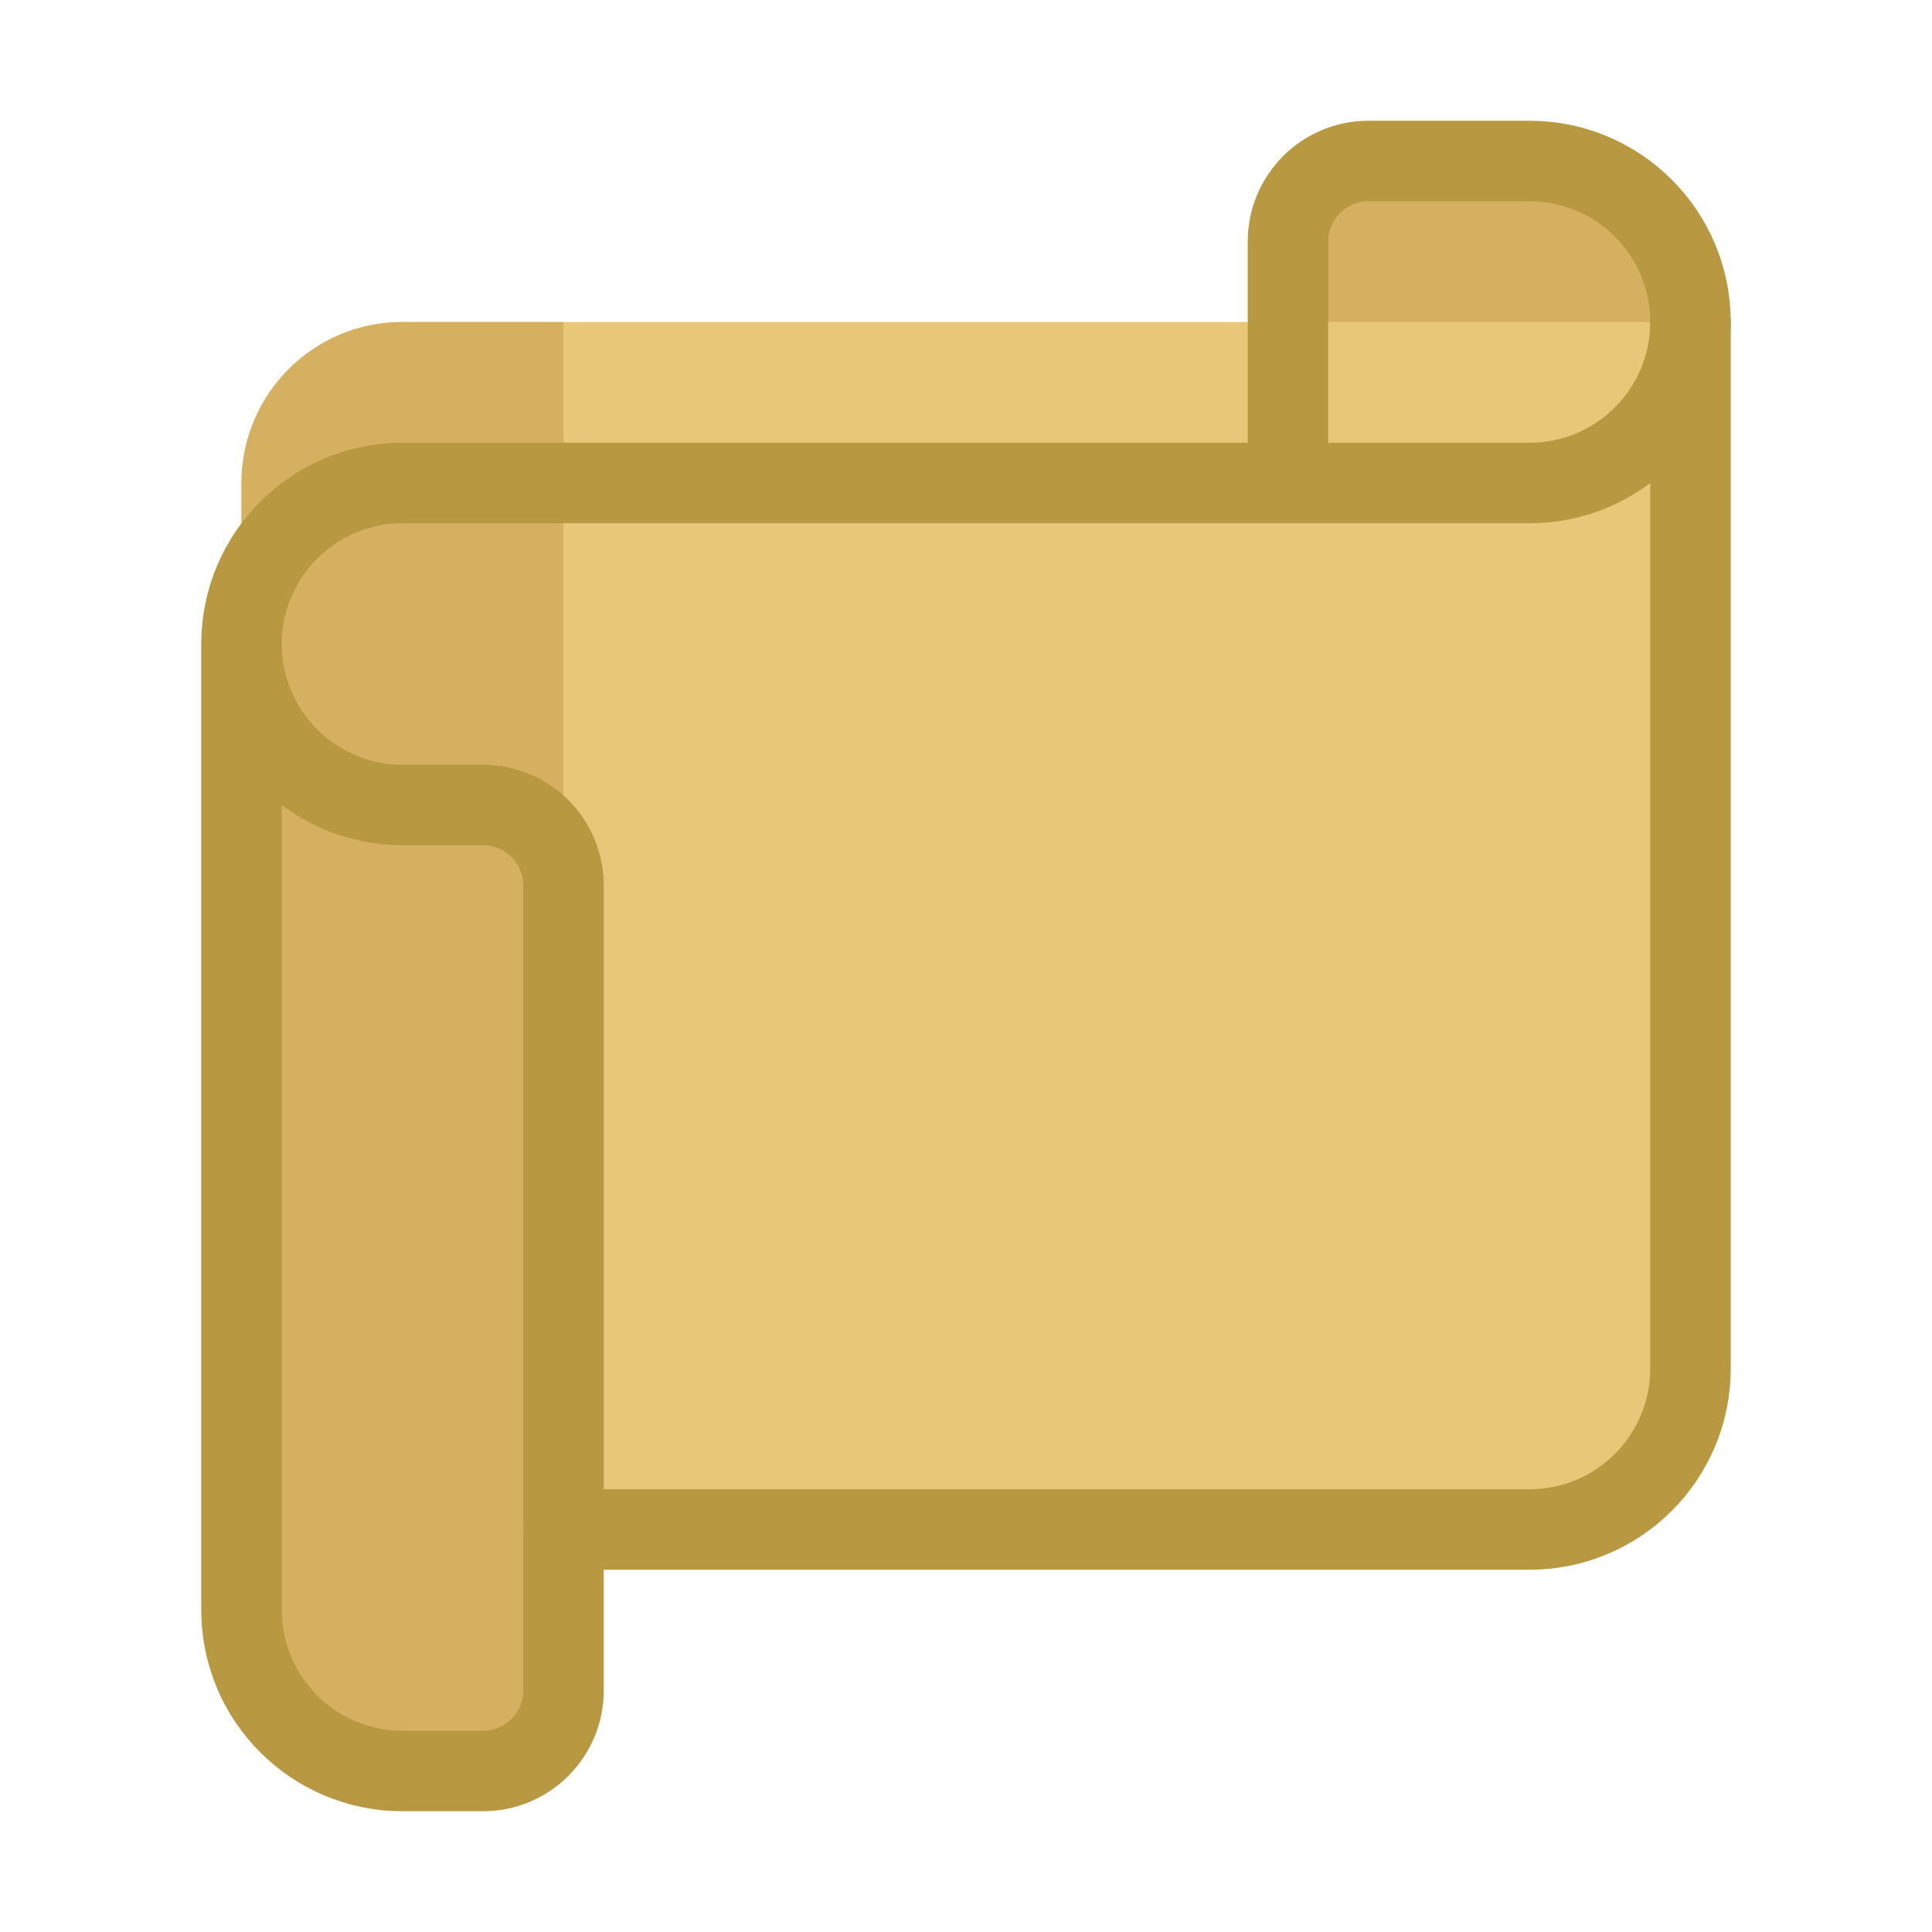
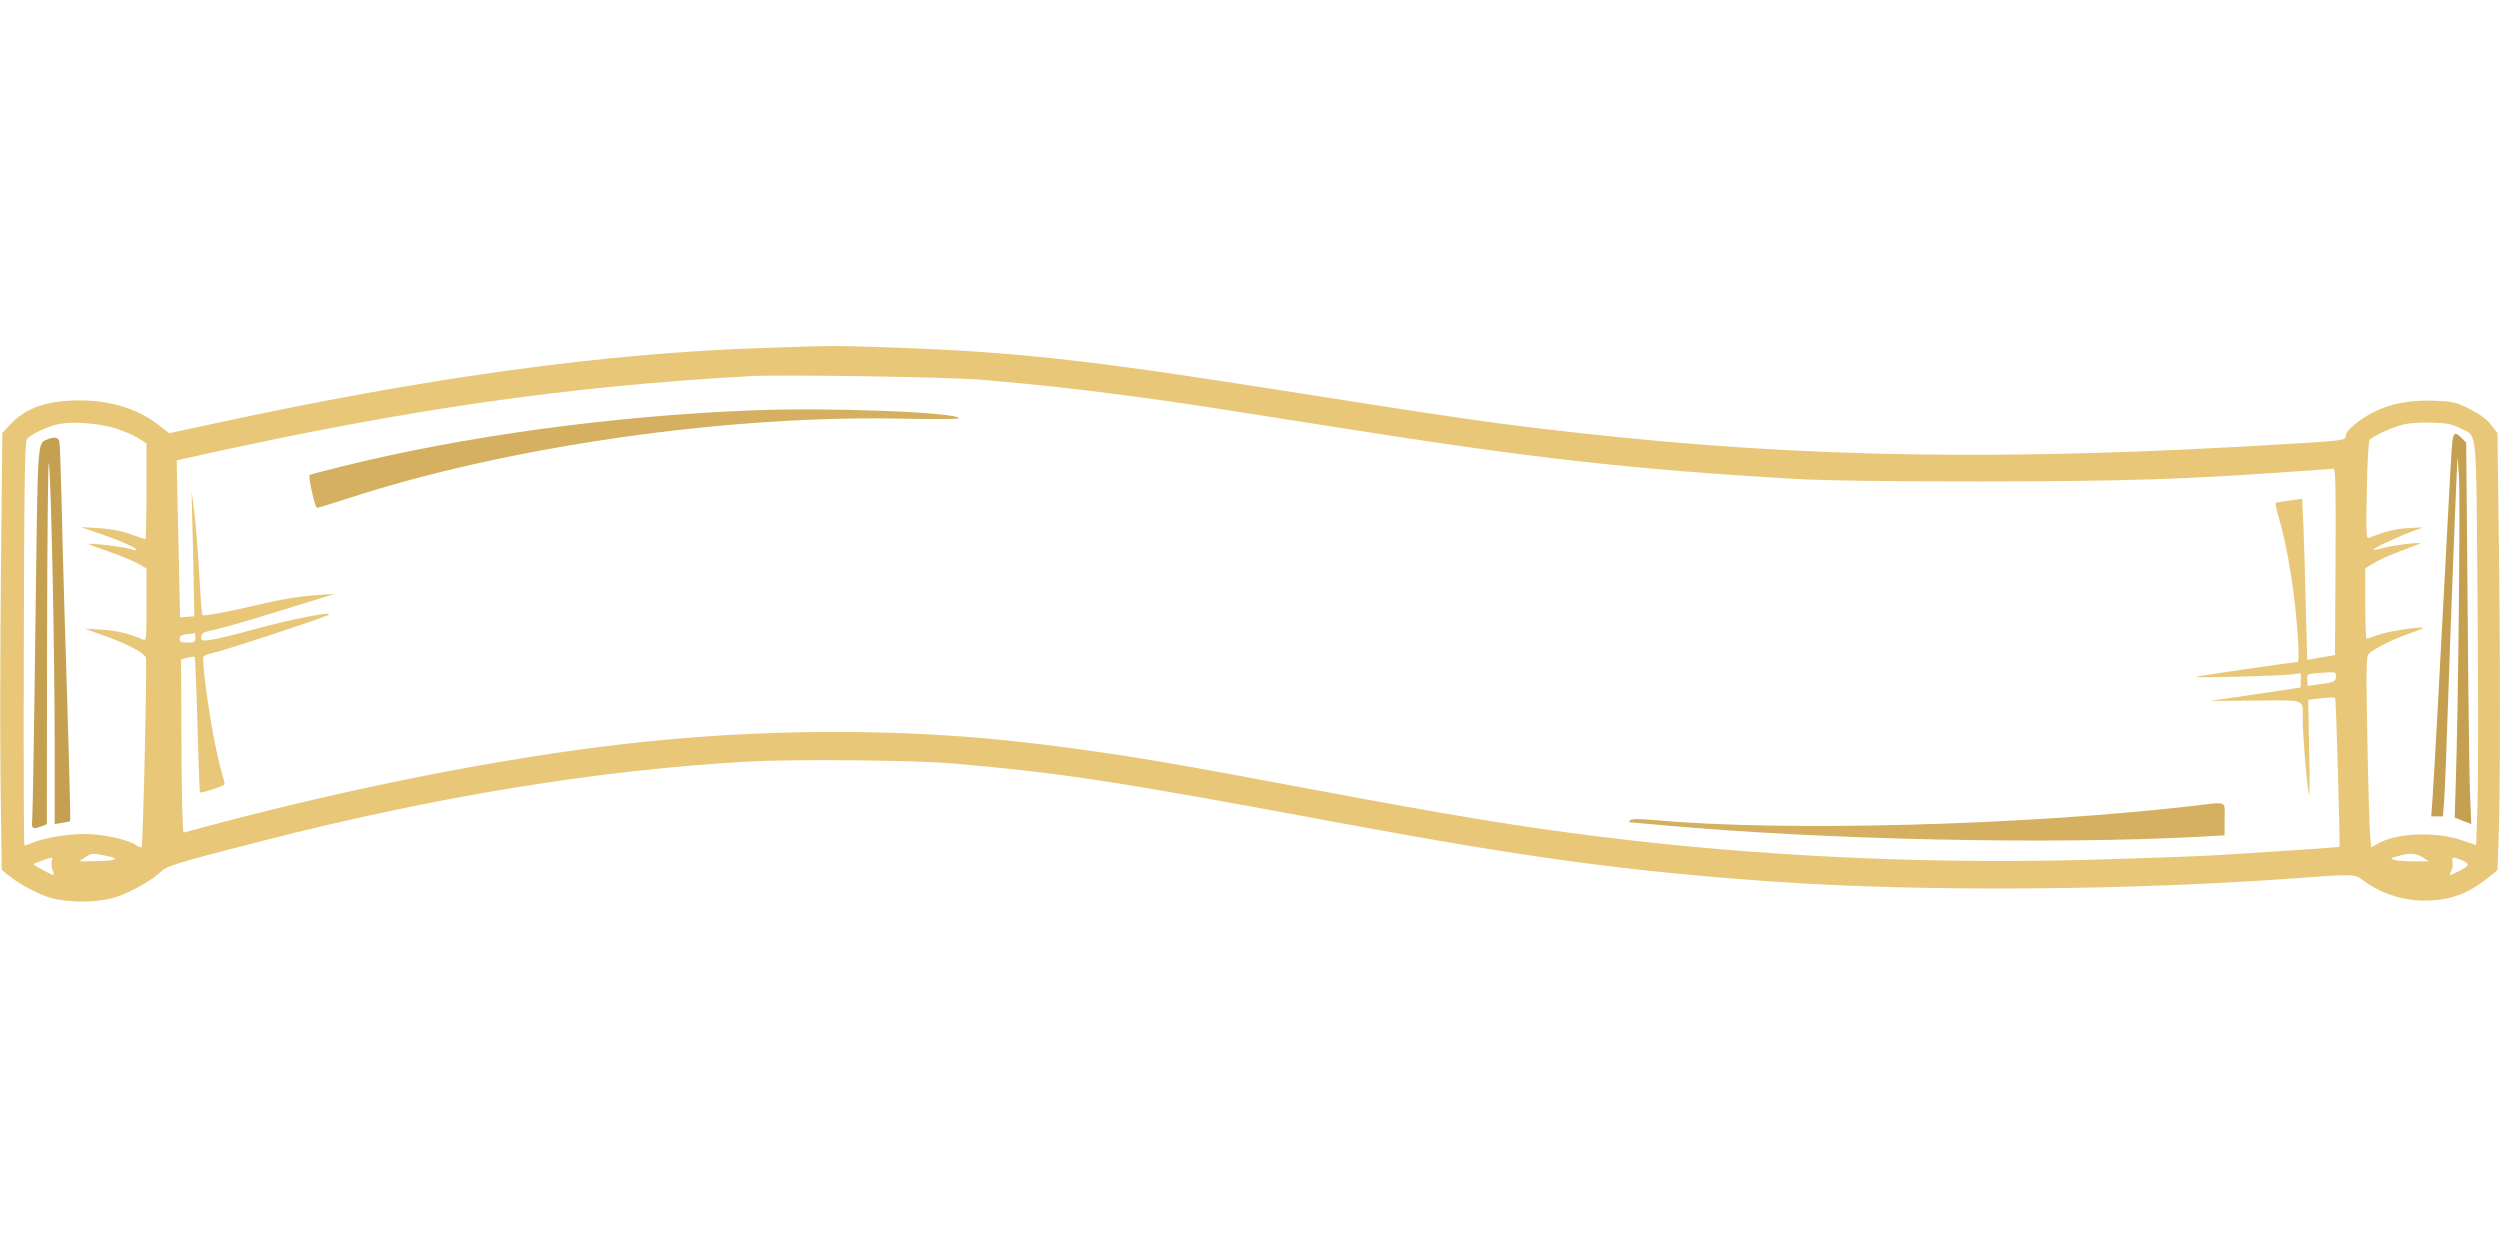
- <svg xmlns="http://www.w3.org/2000/svg" width="240" height="240" viewBox="0 0 24 24" fill="none">
-   <g transform="rotate(90, 12, 12)">
-     <path d="M4 3H17A2 2 0 0 1 19 5V17H21A1 1 0 0 1 22 18V19A2 2 0 0 1 20 21H6A2 2 0 0 1 4 19V8H3A1 1 0 0 1 2 7V5A2 2 0 0 1 4 3Z" fill="#e8c878" />
-     <path d="M19 17H21A1 1 0 0 1 22 18V19A2 2 0 0 1 20 21H6A2 2 0 0 1 4 19V17Z" fill="#d4b060" />
-     <path d="M4 3V8H3A1 1 0 0 1 2 7V5A2 2 0 0 1 4 3Z" fill="#d4b060" />
-     <path d="M19 17V5a2 2 0 0 0-2-2H4" stroke="#b89840" stroke-width="1" stroke-linecap="round" stroke-linejoin="round" />
-     <path d="M8 21h12a2 2 0 0 0 2-2v-1a1 1 0 0 0-1-1H11a1 1 0 0 0-1 1v1a2 2 0 1 1-4 0V5a2 2 0 1 0-4 0v2a1 1 0 0 0 1 1h3" stroke="#b89840" stroke-width="1" stroke-linecap="round" stroke-linejoin="round" />
+ <svg xmlns="http://www.w3.org/2000/svg" width="320" height="160" viewBox="0 0 1280 640">
+   <g transform="translate(0,640) scale(0.1,-0.1)" fill="#e8c878" stroke="none">
+     <path d="M3922 4619 c-826 -26 -1747 -153 -2851 -393 l-205 -44 -55 43 c-104 81 -245 125 -402 125 -168 0 -277 -38 -356 -123 l-41 -44 -7 -689 c-4 -379 -5 -882 -2 -1118 l6 -429 28 -24 c52 -43 138 -91 203 -114 93 -33 267 -33 360 0 76 26 183 87 225 129 30 29 85 46 524 158 886 227 1724 363 2486 405 236 13 845 7 1045 -10 559 -49 833 -91 1930 -295 1008 -188 1525 -258 2290 -311 762 -52 1820 -44 2675 20 269 20 282 20 319 -9 91 -69 207 -108 322 -107 125 0 220 34 320 115 l51 41 6 164 c9 212 9 995 0 1600 l-6 474 -32 41 c-21 28 -55 53 -107 80 -72 37 -84 40 -181 44 -123 5 -225 -13 -314 -58 -73 -37 -143 -95 -143 -120 0 -25 -7 -26 -315 -44 -1411 -87 -2455 -71 -3590 55 -438 48 -610 73 -1600 229 -927 146 -1315 189 -1920 210 -311 11 -311 11 -663 -1z m1098 -163 c292 -25 476 -45 755 -82 272 -36 295 -40 1013 -153 1045 -166 1555 -224 2407 -273 143 -9 475 -13 950 -13 736 1 1027 10 1590 50 110 8 206 15 213 15 10 0 12 -99 10 -477 l-3 -477 -45 -8 c-25 -4 -57 -9 -71 -12 l-26 -5 -7 262 c-3 144 -9 330 -12 413 l-7 150 -66 -9 c-36 -4 -68 -10 -70 -13 -2 -2 5 -36 17 -76 47 -162 84 -398 98 -625 5 -82 4 -113 -5 -113 -22 0 -506 -71 -516 -75 -13 -7 427 4 488 12 l47 6 0 -37 c0 -20 -1 -36 -2 -36 -2 -1 -106 -16 -233 -35 l-230 -34 232 2 c266 2 243 12 243 -100 0 -73 18 -295 30 -373 5 -34 7 49 3 211 l-5 266 67 8 c36 4 69 5 71 2 5 -5 26 -758 22 -763 -3 -2 -415 -30 -658 -44 -91 -5 -369 -15 -618 -22 -930 -25 -1861 26 -2737 148 -349 48 -731 115 -1470 254 -568 107 -837 150 -1205 194 -664 80 -1398 78 -2110 -5 -602 -70 -1338 -214 -2038 -398 -106 -28 -197 -52 -202 -54 -5 -1 -10 191 -11 443 l-2 444 33 9 c18 4 34 6 37 4 2 -3 9 -159 14 -348 5 -189 11 -344 12 -346 7 -6 127 33 127 42 0 5 -9 42 -20 80 -36 125 -89 461 -90 566 0 11 17 19 58 28 60 13 556 177 582 192 40 24 -181 -19 -389 -76 -90 -25 -185 -48 -212 -51 -45 -6 -49 -5 -49 15 0 14 8 22 28 27 73 16 194 50 367 104 105 32 213 66 240 74 l50 15 -80 -5 c-112 -8 -191 -21 -333 -55 -140 -33 -259 -55 -266 -48 -3 2 -10 98 -16 212 -6 115 -18 256 -25 315 l-14 107 4 -175 c3 -96 6 -240 7 -320 l3 -145 -36 -3 -37 -3 -7 323 c-4 178 -8 359 -9 402 l-1 79 130 29 c1061 234 1862 349 2800 402 165 9 1013 -4 1185 -18z m-4426 -250 c39 -12 90 -35 114 -49 l42 -27 0 -245 c0 -135 -3 -245 -6 -245 -4 0 -38 11 -76 25 -47 17 -101 27 -162 31 l-91 5 102 -35 c106 -37 188 -74 180 -82 -2 -2 -17 0 -33 6 -26 10 -205 31 -212 25 -1 -1 46 -19 105 -39 59 -21 127 -49 151 -62 l42 -25 0 -185 c0 -174 -1 -186 -17 -179 -70 31 -138 47 -212 51 l-86 5 105 -38 c114 -41 198 -86 207 -110 7 -17 -15 -965 -22 -972 -2 -2 -16 4 -30 13 -44 29 -172 56 -262 56 -88 0 -207 -20 -267 -45 -20 -8 -38 -15 -41 -15 -3 0 -5 465 -3 1033 2 851 5 1037 17 1050 20 25 113 67 168 77 71 13 207 2 287 -24z m12001 2 c91 -47 82 40 90 -883 4 -452 4 -918 0 -1037 l-7 -215 -71 24 c-135 47 -339 39 -434 -17 l-32 -18 -6 61 c-3 34 -10 253 -14 487 -7 359 -6 428 6 441 21 24 117 73 206 104 43 15 76 29 75 30 -9 9 -185 -18 -230 -35 -29 -11 -56 -20 -60 -20 -5 0 -8 81 -8 180 l0 180 42 26 c23 15 84 42 137 62 53 19 98 37 101 39 9 10 -145 -10 -190 -23 -24 -7 -46 -11 -48 -9 -6 5 104 58 188 90 l65 25 -75 -4 c-64 -3 -125 -19 -201 -50 -14 -6 -15 19 -11 241 2 141 9 253 14 260 15 19 114 65 171 79 31 8 90 12 147 10 78 -2 104 -7 145 -28z m-11595 -1073 c0 -22 -4 -25 -40 -25 -33 0 -40 3 -40 19 0 15 8 21 38 24 20 2 38 4 40 5 1 1 2 -9 2 -23z m10960 -199 c0 -26 -10 -30 -95 -41 l-50 -7 -2 31 c-2 29 -1 30 45 34 106 8 102 9 102 -17z m-11415 -918 c76 -15 51 -26 -60 -27 l-80 -1 30 20 c35 23 35 23 110 8z m11860 -8 l30 -20 -75 0 c-41 0 -86 3 -100 7 -24 7 -23 8 15 19 59 18 96 16 130 -6z m-12140 -19 c-3 -10 -1 -30 4 -45 6 -14 8 -26 5 -26 -11 0 -106 52 -102 56 5 5 80 32 91 33 5 1 6 -7 2 -18z m12341 4 c41 -17 38 -28 -16 -55 -49 -25 -53 -25 -39 1 6 12 9 32 6 45 -5 28 1 29 49 9z" />
+     <path d="M3855 4299 c-721 -28 -1481 -132 -2108 -288 -88 -22 -160 -41 -162 -43 -8 -8 28 -168 38 -168 6 0 78 22 161 49 817 267 1952 429 2859 407 151 -3 267 -2 267 2 0 31 -663 57 -1055 41z" fill="#d4b060" />
+     <path d="M11230 2274 c-862 -100 -2099 -133 -2754 -73 -84 7 -122 7 -129 0 -6 -6 -8 -11 -4 -11 4 0 80 -7 169 -15 827 -75 1988 -100 2751 -59 l127 7 0 84 c0 96 20 88 -160 67z" fill="#d4b060" />
+     <path d="M245 4151 c-55 -23 -51 31 -64 -976 -6 -511 -14 -949 -16 -972 -5 -47 2 -51 49 -33 l26 10 1 942 c1 520 5 927 9 908 11 -47 30 -956 30 -1451 l0 -398 38 6 c20 3 39 7 41 9 3 2 -5 308 -29 1079 -5 165 -12 422 -15 570 -4 149 -8 280 -11 293 -5 23 -23 27 -59 13z" fill="#c4a050" />
+     <path d="M12556 4138 c-3 -24 -15 -225 -26 -448 -33 -630 -69 -1297 -76 -1387 l-6 -83 30 0 30 0 6 83 c4 45 13 285 21 532 14 417 43 1157 47 1215 1 14 4 -27 8 -90 7 -119 -4 -1204 -16 -1551 l-6 -195 42 -17 43 -16 -7 167 c-3 92 -9 531 -12 976 l-7 810 -23 23 c-33 33 -42 29 -48 -19z" fill="#c4a050" />
  </g>
</svg>
